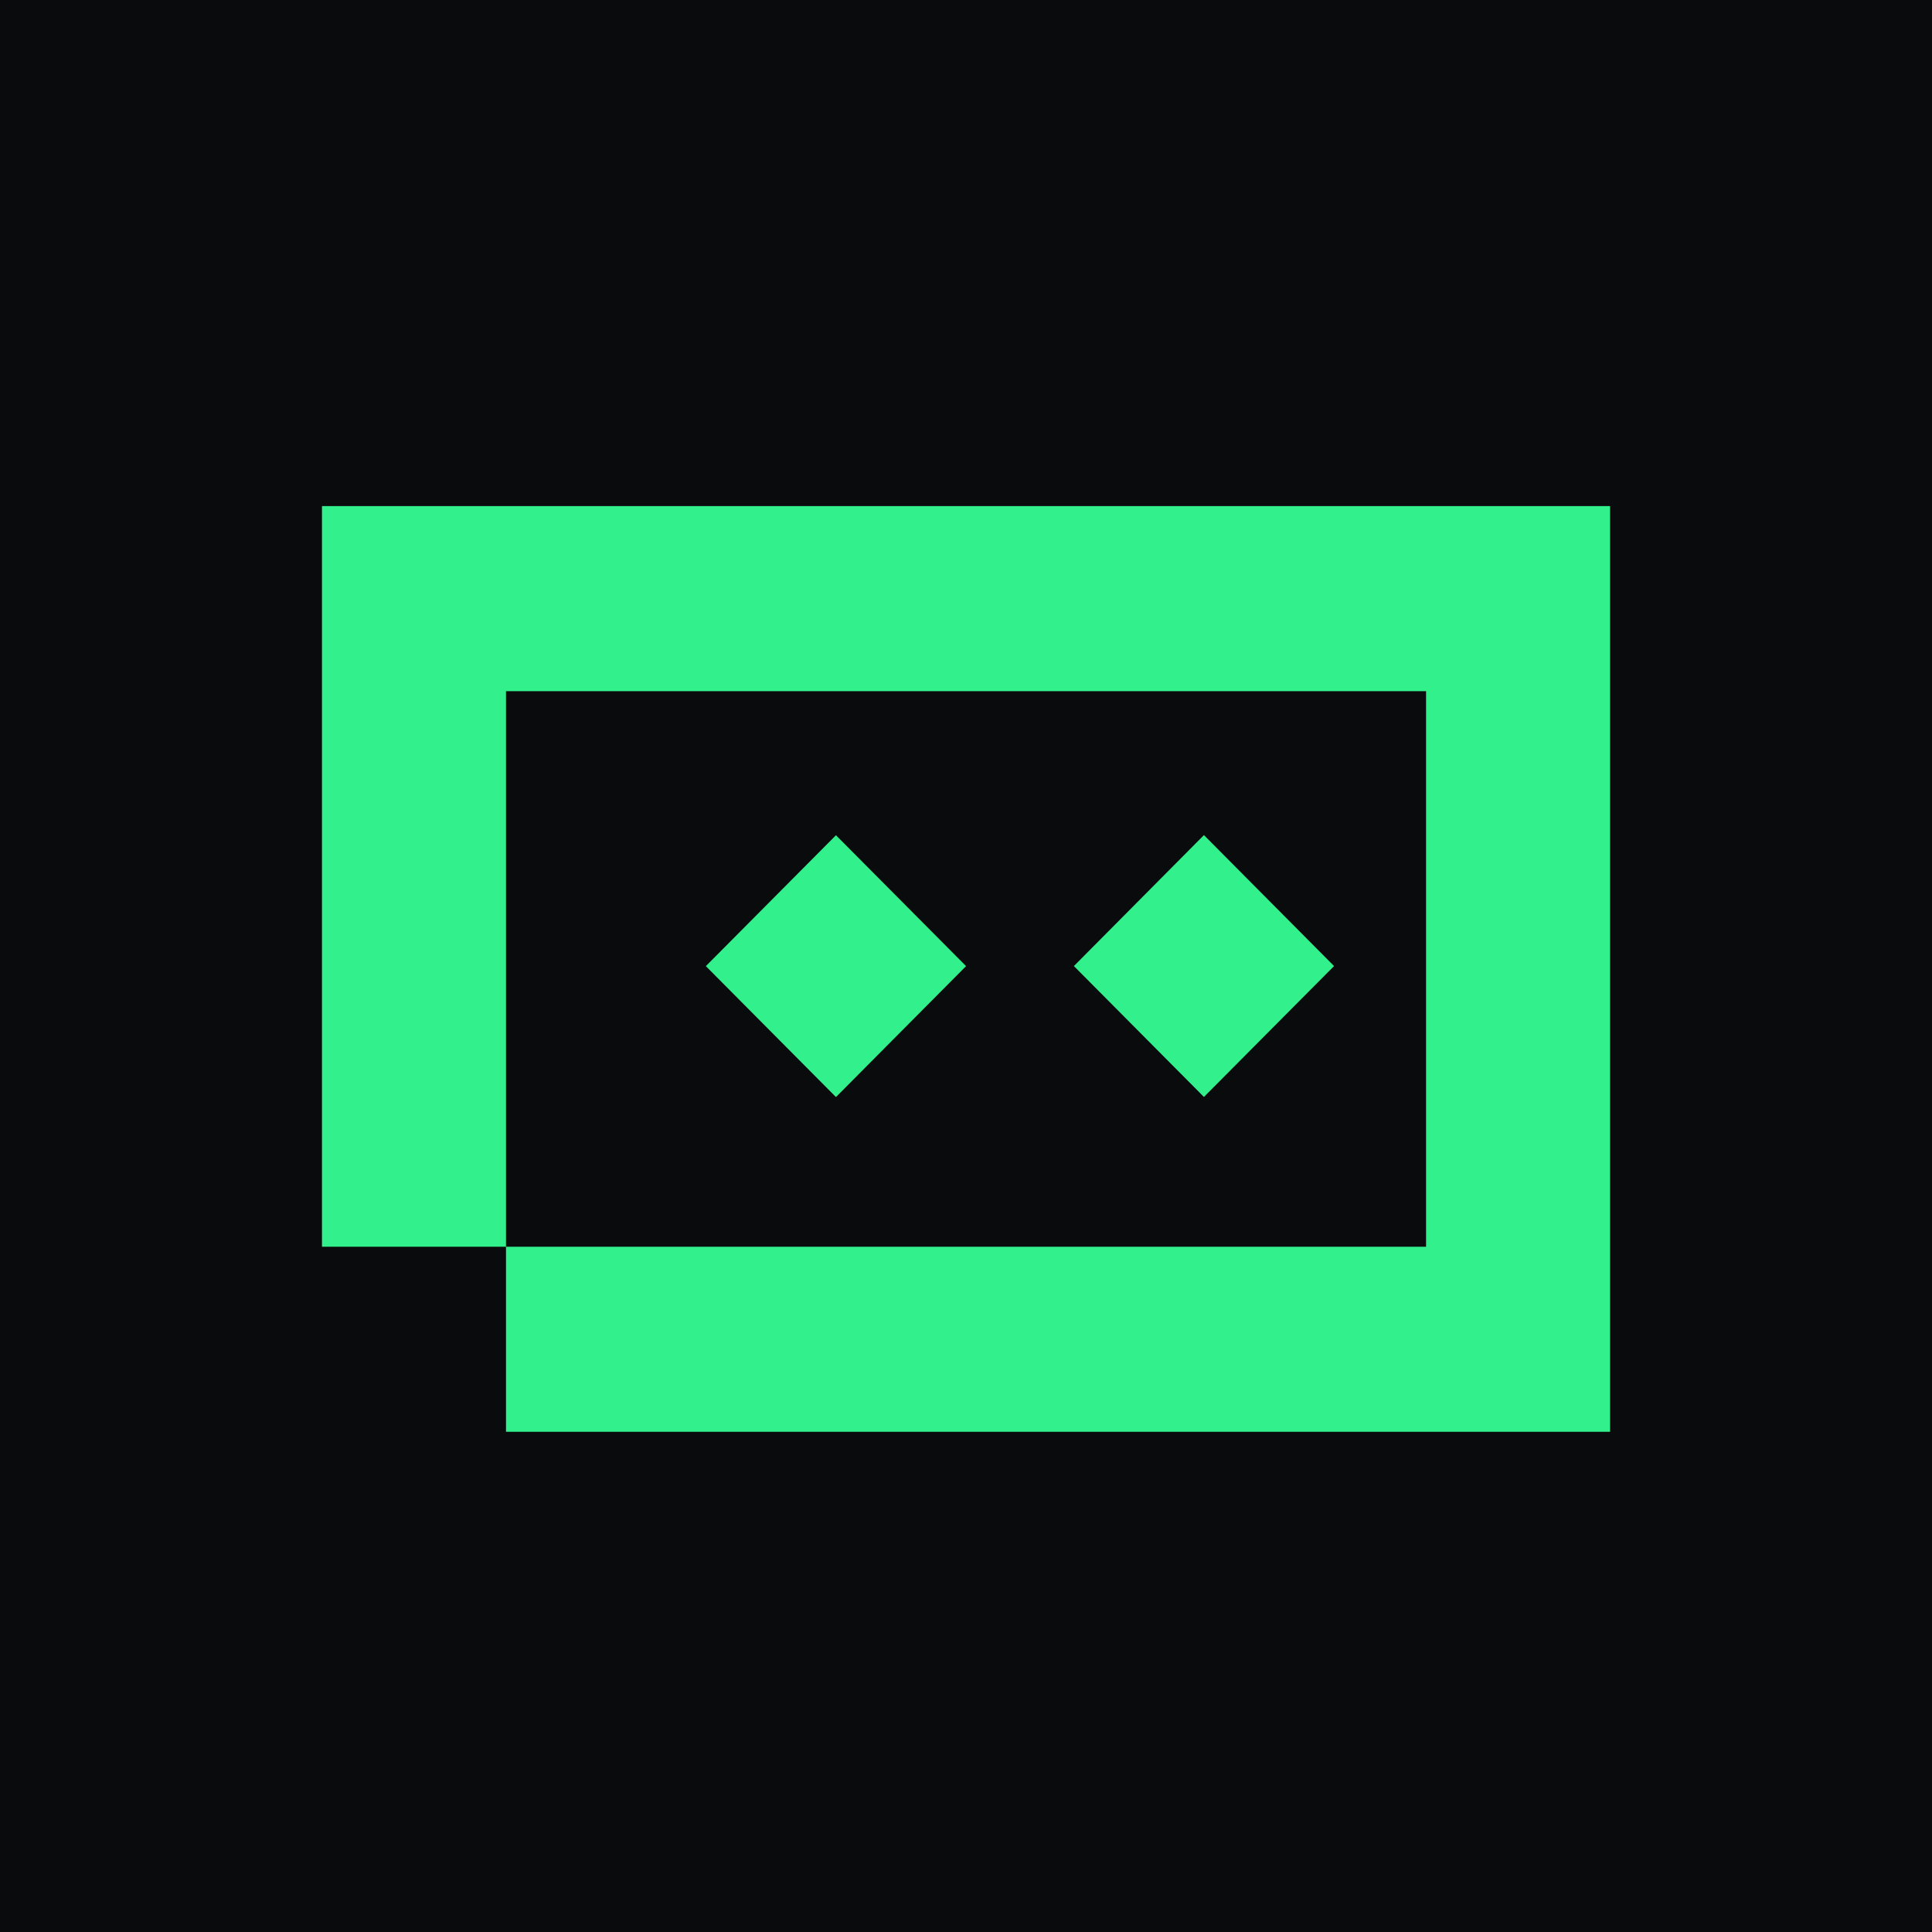
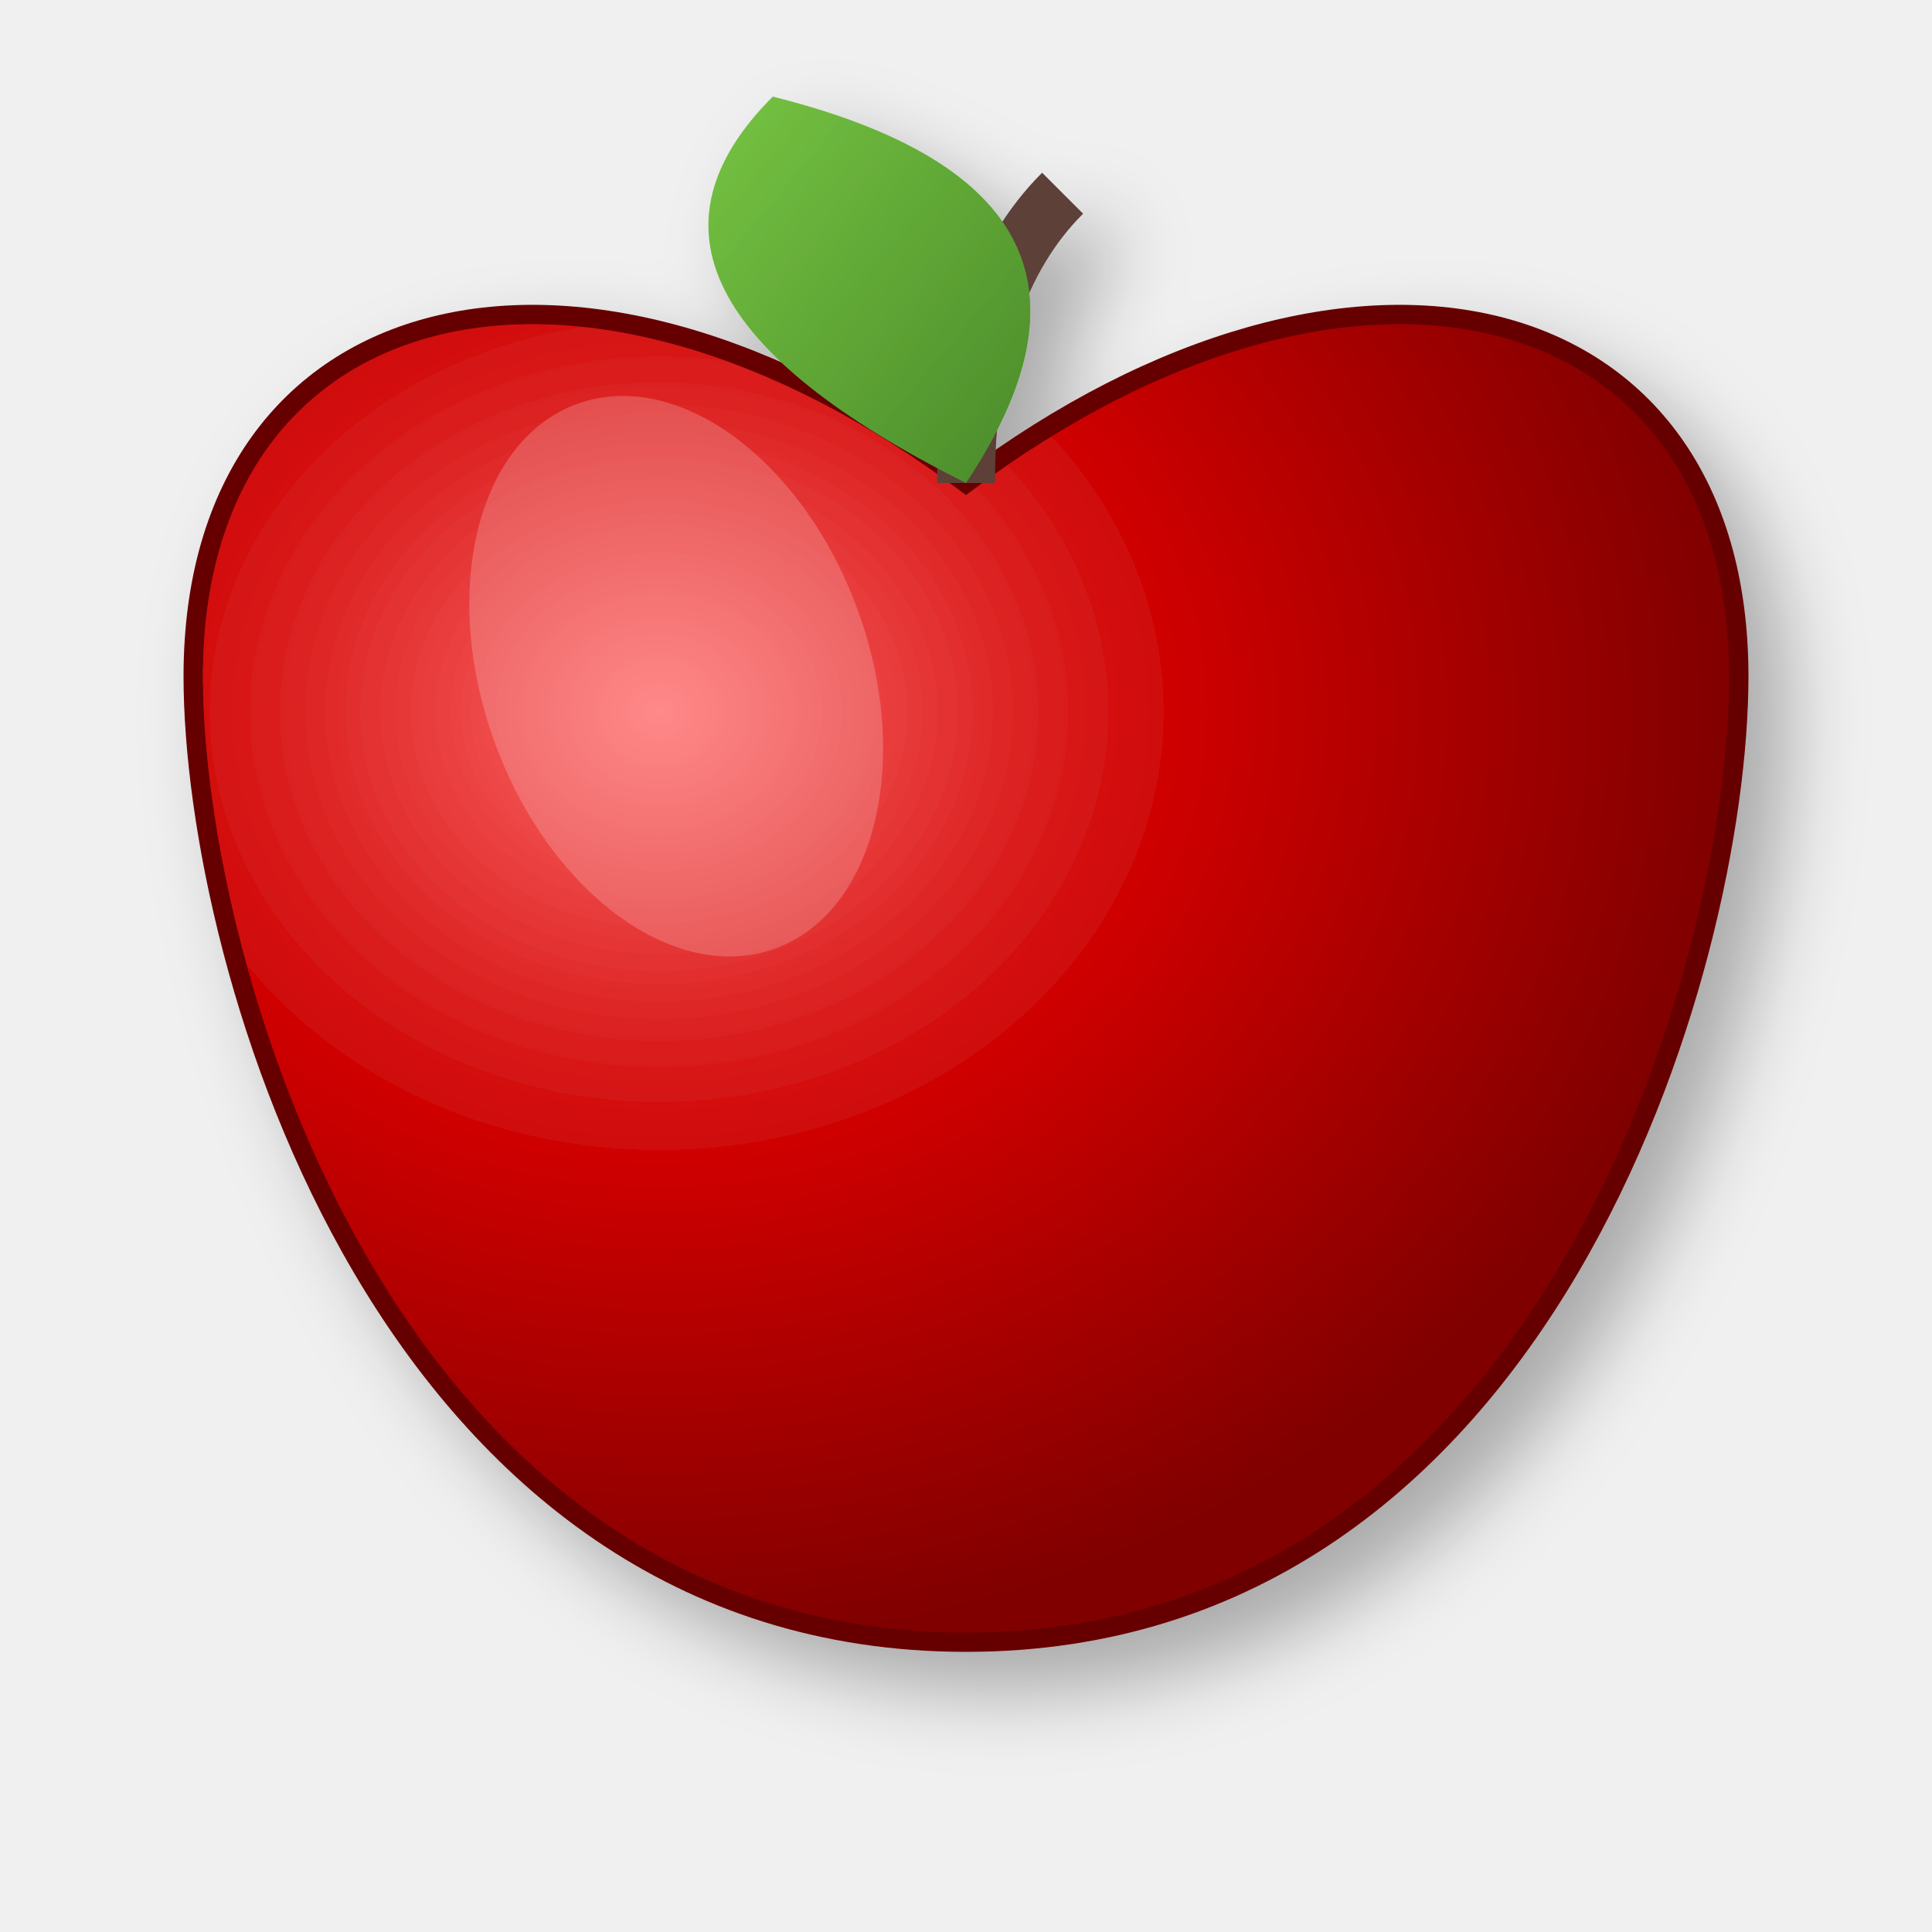
- <svg xmlns="http://www.w3.org/2000/svg" width="32" height="32" viewBox="0 0 32 32" fill="none">
-   <rect width="32" height="32" fill="#0A0B0D" />
-   <path d="M26.668 23.715H8.381V20.65H5.333V8.382H26.668V23.715ZM8.381 20.65H23.62V11.448H8.381V20.65ZM16.001 16.002L13.846 18.171L11.691 16.002L13.846 13.834L16.001 16.002ZM22.096 16.001L19.941 18.169L17.787 16.001L19.941 13.832L22.096 16.001Z" fill="#32F08C" />
+ <svg xmlns="http://www.w3.org/2000/svg" width="100" height="100" viewBox="0 0 100 100">
+   <defs>
+     <radialGradient id="appleGradient" cx="30%" cy="30%" r="70%">
+       <stop offset="0%" stop-color="#ff6b6b" />
+       <stop offset="50%" stop-color="#cc0000" />
+       <stop offset="100%" stop-color="#800000" />
+     </radialGradient>
+     <linearGradient id="leafGradient" x1="0%" y1="0%" x2="100%" y2="100%">
+       <stop offset="0%" stop-color="#76c442" />
+       <stop offset="100%" stop-color="#4a8a2a" />
+     </linearGradient>
+     <filter id="shadow">
+       <feDropShadow dx="2" dy="2" stdDeviation="2" flood-opacity="0.3" />
+     </filter>
+   </defs>
+   <g filter="url(#shadow)">
+     <path d="M50 85 C 20 85, 10 50, 10 35 C 10 15, 30 10, 50 25 C 70 10, 90 15, 90 35 C 90 50, 80 85, 50 85" fill="url(#appleGradient)" stroke="#660000" stroke-width="1" />
+     <ellipse cx="35" cy="35" rx="10" ry="15" fill="white" opacity="0.2" transform="rotate(-20 35 35)" />
+     <path d="M50 25 Q 50 15 55 10" stroke="#5d4037" stroke-width="3" fill="none" />
+     <path d="M50 25 Q 30 15 40 5 Q 60 10 50 25" fill="url(#leafGradient)" />
+   </g>
</svg>
